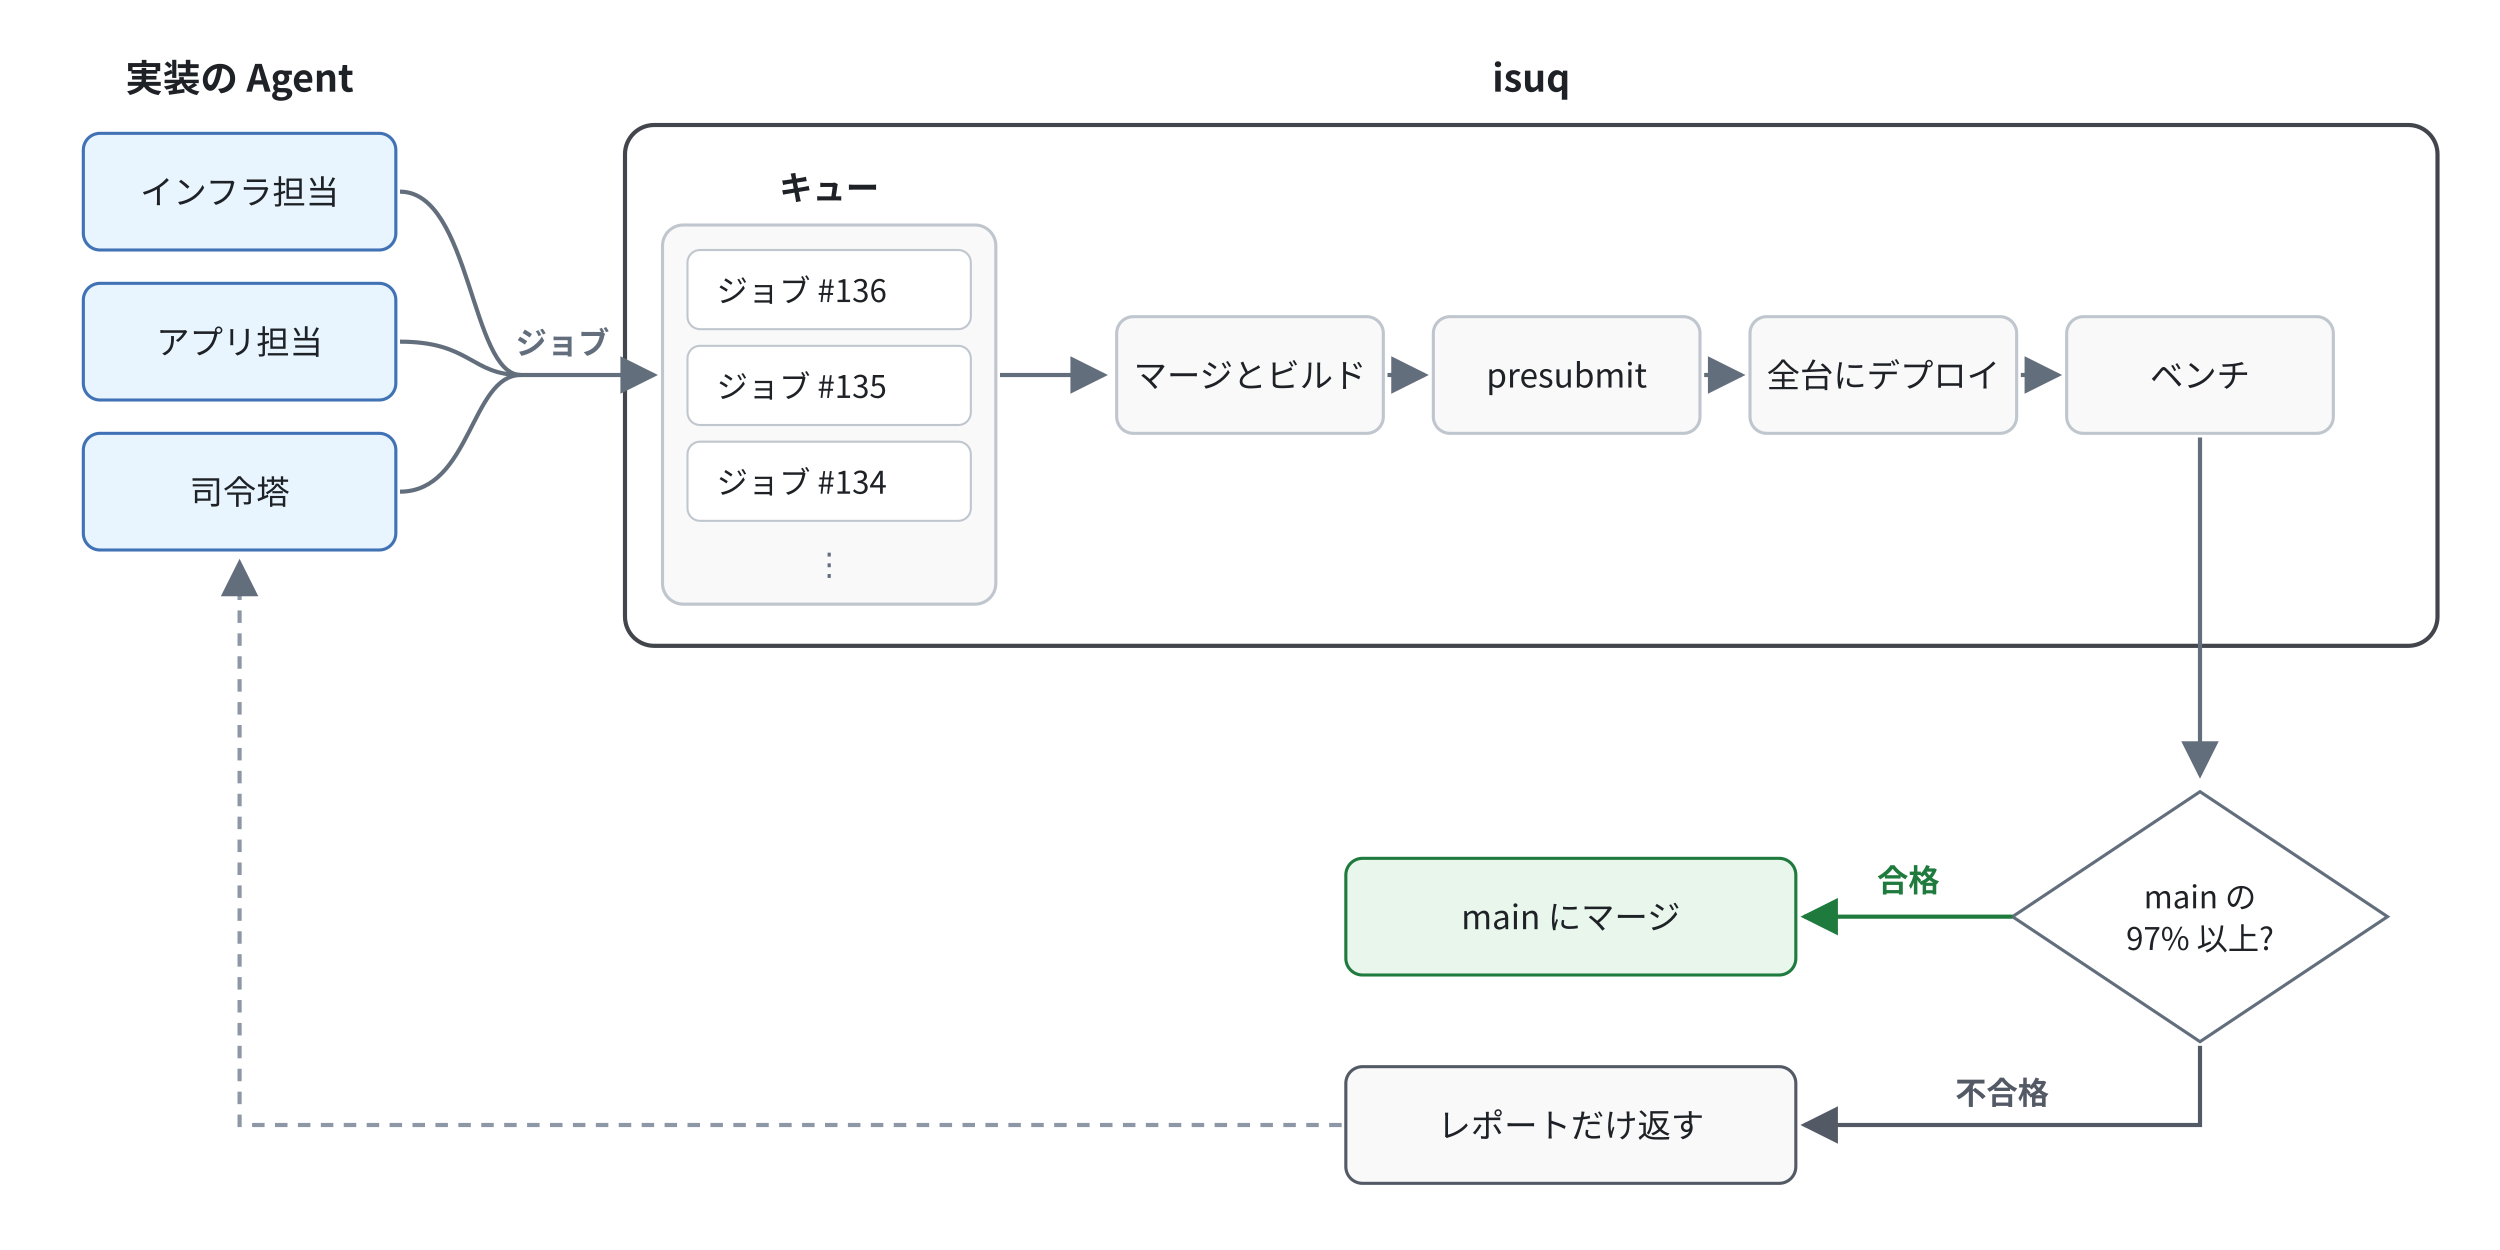
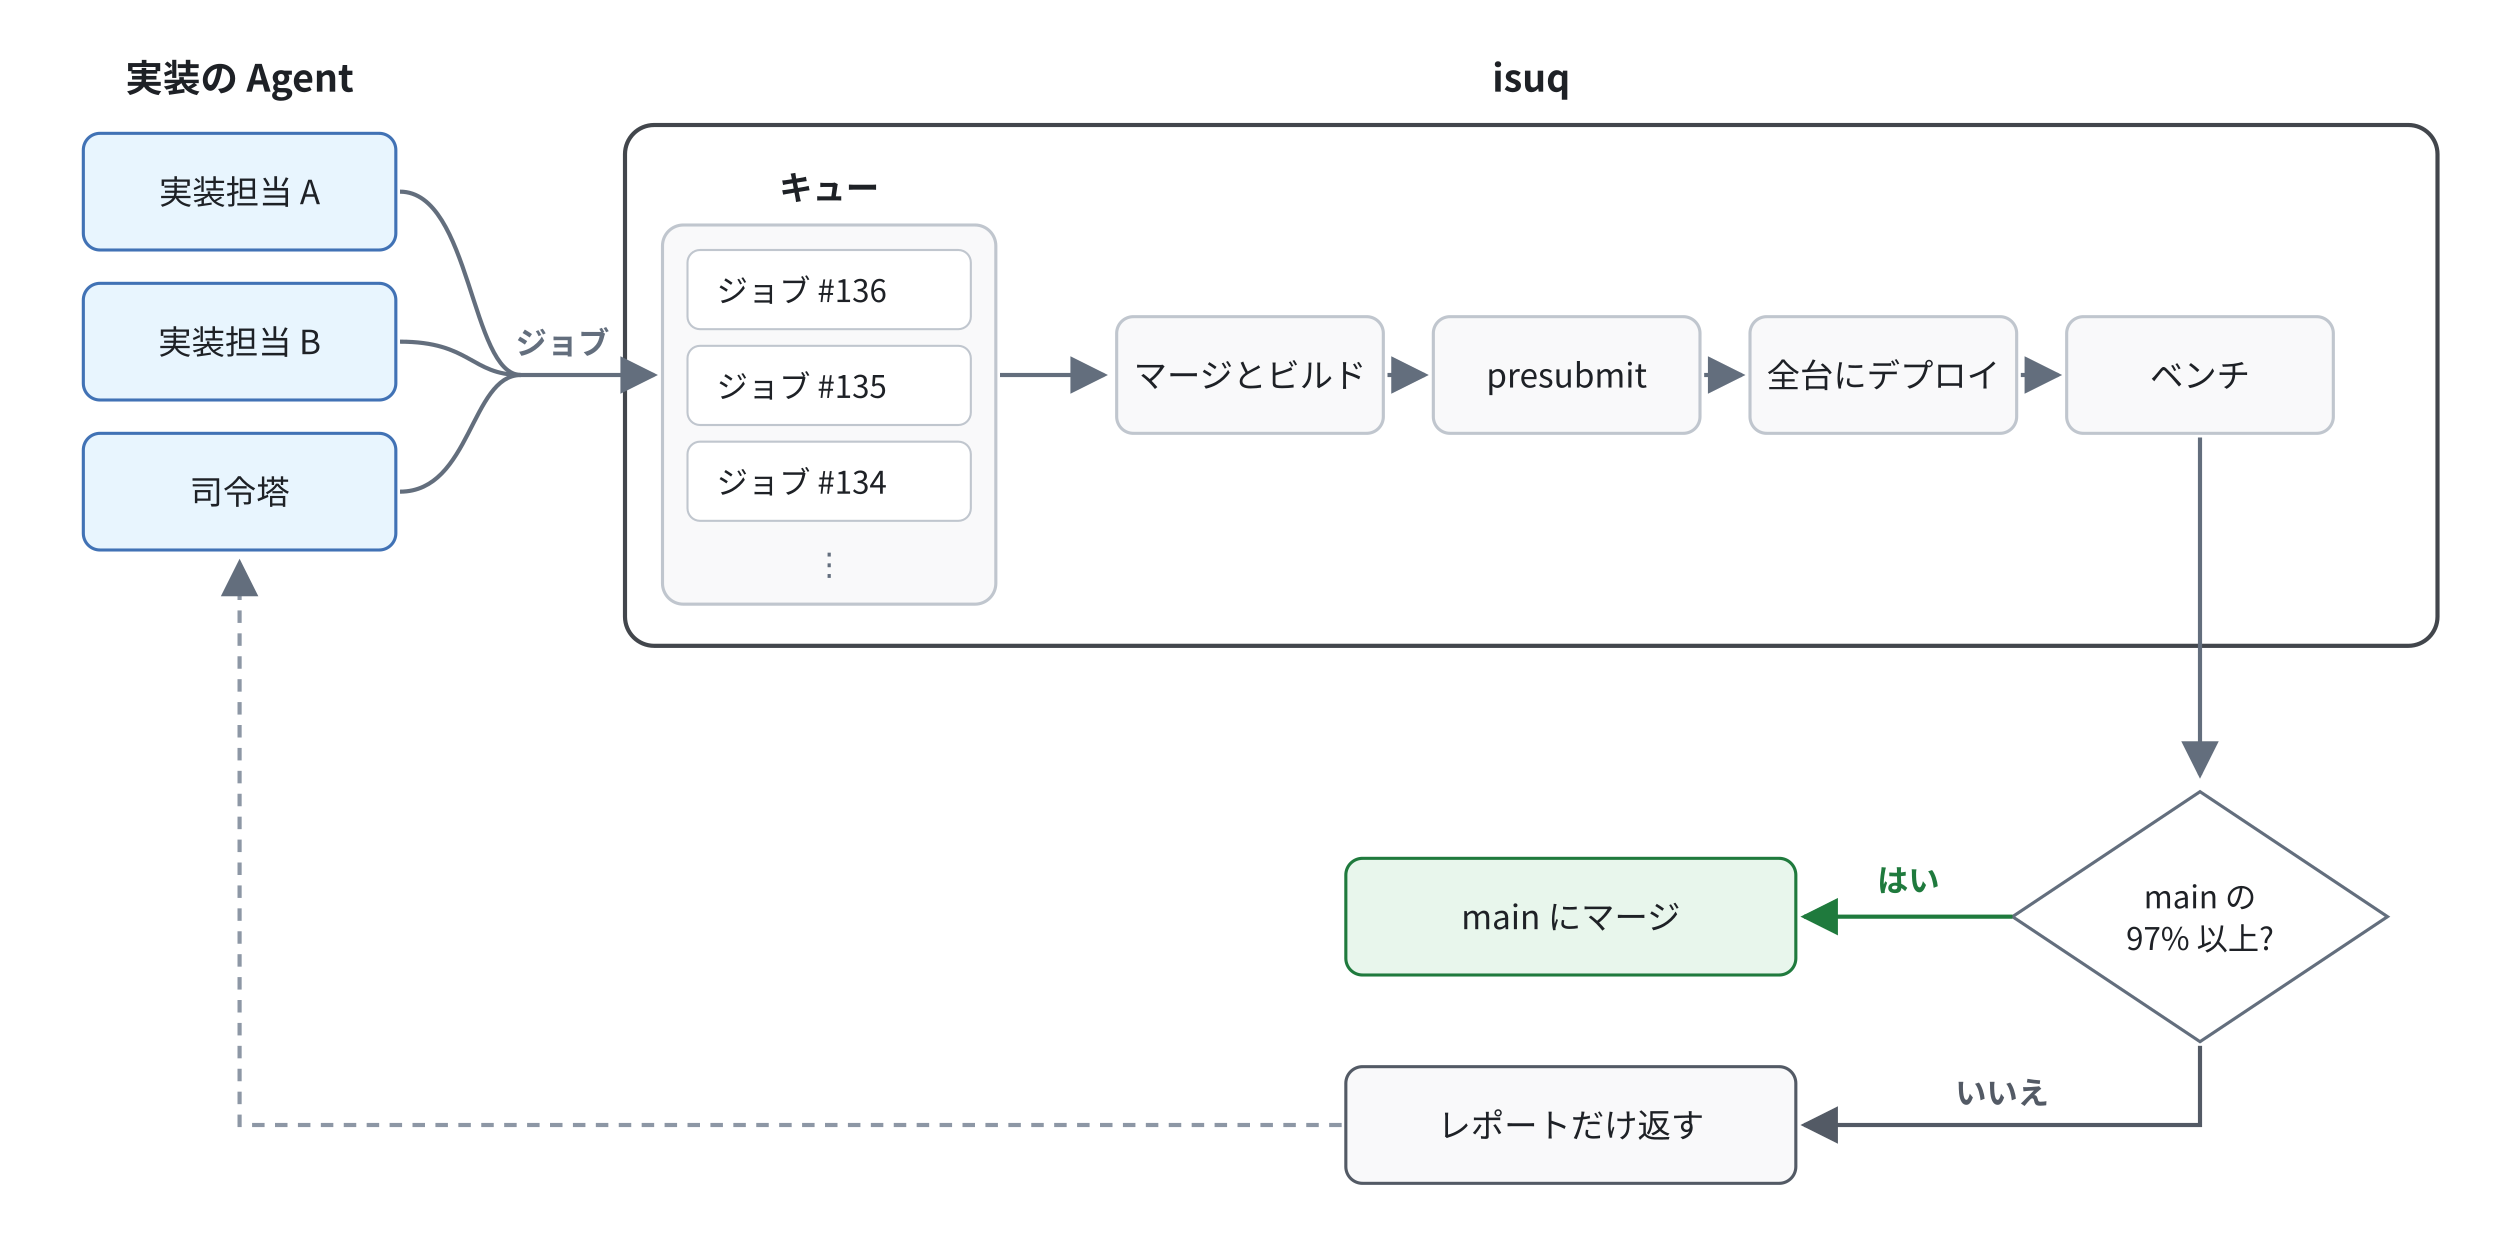
<svg xmlns="http://www.w3.org/2000/svg" width="1200" height="600" viewBox="0 0 1200 600" font-family="'Hiragino Kaku Gothic ProN', 'Hiragino Sans', 'Noto Sans JP', 'Noto Sans CJK JP', 'Yu Gothic', Meiryo, sans-serif">
  <defs>
    <marker id="a" viewBox="0 0 10 10" refX="9" refY="5" markerWidth="9" markerHeight="9" orient="auto">
      <path d="M0,0 L10,5 L0,10 z" fill="#636e7d" />
    </marker>
    <marker id="g" viewBox="0 0 10 10" refX="9" refY="5" markerWidth="9" markerHeight="9" orient="auto">
      <path d="M0,0 L10,5 L0,10 z" fill="#1f7a3d" />
    </marker>
    <marker id="r" viewBox="0 0 10 10" refX="9" refY="5" markerWidth="9" markerHeight="9" orient="auto">
      <path d="M0,0 L10,5 L0,10 z" fill="#535a65" />
    </marker>
  </defs>
  <rect width="1200" height="600" fill="#ffffff" />
  <text x="115" y="44" font-size="18" fill="#1e2126" font-weight="bold" text-anchor="middle">実装の Agent</text>
  <g font-size="16" text-anchor="middle" fill="#1e2126">
    <rect x="40" y="64" width="150" height="56" rx="8" fill="#e8f5fe" stroke="#4172b5" stroke-width="1.5" />
-     <text x="115" y="98">インフラ担当</text>
+     <text x="115" y="98">実装担当 A</text>
    <rect x="40" y="136" width="150" height="56" rx="8" fill="#e8f5fe" stroke="#4172b5" stroke-width="1.5" />
-     <text x="115" y="170">アプリ担当</text>
+     <text x="115" y="170">実装担当 B</text>
    <rect x="40" y="208" width="150" height="56" rx="8" fill="#e8f5fe" stroke="#4172b5" stroke-width="1.5" />
    <text x="115" y="242">司令塔</text>
  </g>
  <g stroke="#636e7d" stroke-width="2" fill="none">
    <path d="M192,92 C226,92 226,180 250,180" />
    <path d="M192,164 C226,164 226,180 250,180" />
    <path d="M192,236 C226,236 226,180 250,180" />
  </g>
  <text x="270" y="170" font-size="15" fill="#636e7d" font-weight="bold" text-anchor="middle">ジョブ</text>
  <text x="735" y="44" font-size="18" fill="#1e2126" font-weight="bold" text-anchor="middle">isuq</text>
  <rect x="300" y="60" width="870" height="250" rx="14" fill="#ffffff" stroke="#42464c" stroke-width="2" />
  <path d="M250,180 L314,180" stroke="#636e7d" stroke-width="2" marker-end="url(#a)" />
  <text x="398" y="96" font-size="16" fill="#1e2126" font-weight="bold" text-anchor="middle">キュー</text>
  <rect x="318" y="108" width="160" height="182" rx="10" fill="#f9f9fa" stroke="#c0c6ce" stroke-width="1.5" />
  <g font-size="15" fill="#1e2126">
    <rect x="330" y="120" width="136" height="38" rx="6" fill="#ffffff" stroke="#c0c6ce" />
    <text x="344" y="145">ジョブ #136</text>
    <rect x="330" y="166" width="136" height="38" rx="6" fill="#ffffff" stroke="#c0c6ce" />
    <text x="344" y="191">ジョブ #135</text>
    <rect x="330" y="212" width="136" height="38" rx="6" fill="#ffffff" stroke="#c0c6ce" />
    <text x="344" y="237">ジョブ #134</text>
    <text x="398" y="276" text-anchor="middle" fill="#636e7d">⋮</text>
  </g>
  <path d="M480,180 L530,180" stroke="#636e7d" stroke-width="2" marker-end="url(#a)" />
  <g font-size="16" text-anchor="middle" fill="#1e2126">
    <rect x="536" y="152" width="128" height="56" rx="8" fill="#f9f9fa" stroke="#c0c6ce" stroke-width="1.5" />
    <text x="600" y="186">マージとビルド</text>
    <rect x="688" y="152" width="128" height="56" rx="8" fill="#f9f9fa" stroke="#c0c6ce" stroke-width="1.5" />
    <text x="752" y="186">presubmit</text>
    <rect x="840" y="152" width="128" height="56" rx="8" fill="#f9f9fa" stroke="#c0c6ce" stroke-width="1.5" />
    <text x="904" y="186">全台にデプロイ</text>
    <rect x="992" y="152" width="128" height="56" rx="8" fill="#f9f9fa" stroke="#c0c6ce" stroke-width="1.5" />
    <text x="1056" y="186">ベンチ</text>
  </g>
  <g stroke="#636e7d" stroke-width="2" marker-end="url(#a)">
    <path d="M666,180 L684,180" />
    <path d="M818,180 L836,180" />
    <path d="M970,180 L988,180" />
  </g>
  <path d="M1056,210 L1056,372" stroke="#636e7d" stroke-width="2" marker-end="url(#a)" />
  <polygon points="1056,380 1146,440 1056,500 966,440" fill="#ffffff" stroke="#636e7d" stroke-width="1.5" />
  <text x="1056" y="436" font-size="15" text-anchor="middle" fill="#1e2126">main の</text>
  <text x="1056" y="456" font-size="15" text-anchor="middle" fill="#1e2126">97% 以上?</text>
  <path d="M966,440 L866,440" stroke="#1f7a3d" stroke-width="2" marker-end="url(#g)" />
-   <text x="916" y="428" font-size="15" fill="#1f7a3d" font-weight="bold" text-anchor="middle">合格</text>
+   <text x="916" y="428" font-size="15" fill="#1f7a3d" font-weight="bold" text-anchor="middle">はい</text>
  <rect x="646" y="412" width="216" height="56" rx="8" fill="#e8f6ec" stroke="#1f7a3d" stroke-width="1.5" />
  <text x="754" y="446" font-size="16" text-anchor="middle" fill="#1e2126">main にマージ</text>
  <path d="M1056,502 L1056,540 L866,540" fill="none" stroke="#535a65" stroke-width="2" marker-end="url(#r)" />
-   <text x="961" y="530" font-size="15" fill="#535a65" font-weight="bold" text-anchor="middle">不合格</text>
+   <text x="961" y="530" font-size="15" fill="#535a65" font-weight="bold" text-anchor="middle">いいえ</text>
  <rect x="646" y="512" width="216" height="56" rx="8" fill="#f9f9fa" stroke="#535a65" stroke-width="1.5" />
  <text x="754" y="546" font-size="16" text-anchor="middle" fill="#1e2126">レポートだけ返す</text>
  <path d="M644,540 L115,540 L115,270" fill="none" stroke="#8d97a5" stroke-width="2" stroke-dasharray="6 5" marker-end="url(#a)" />
</svg>
